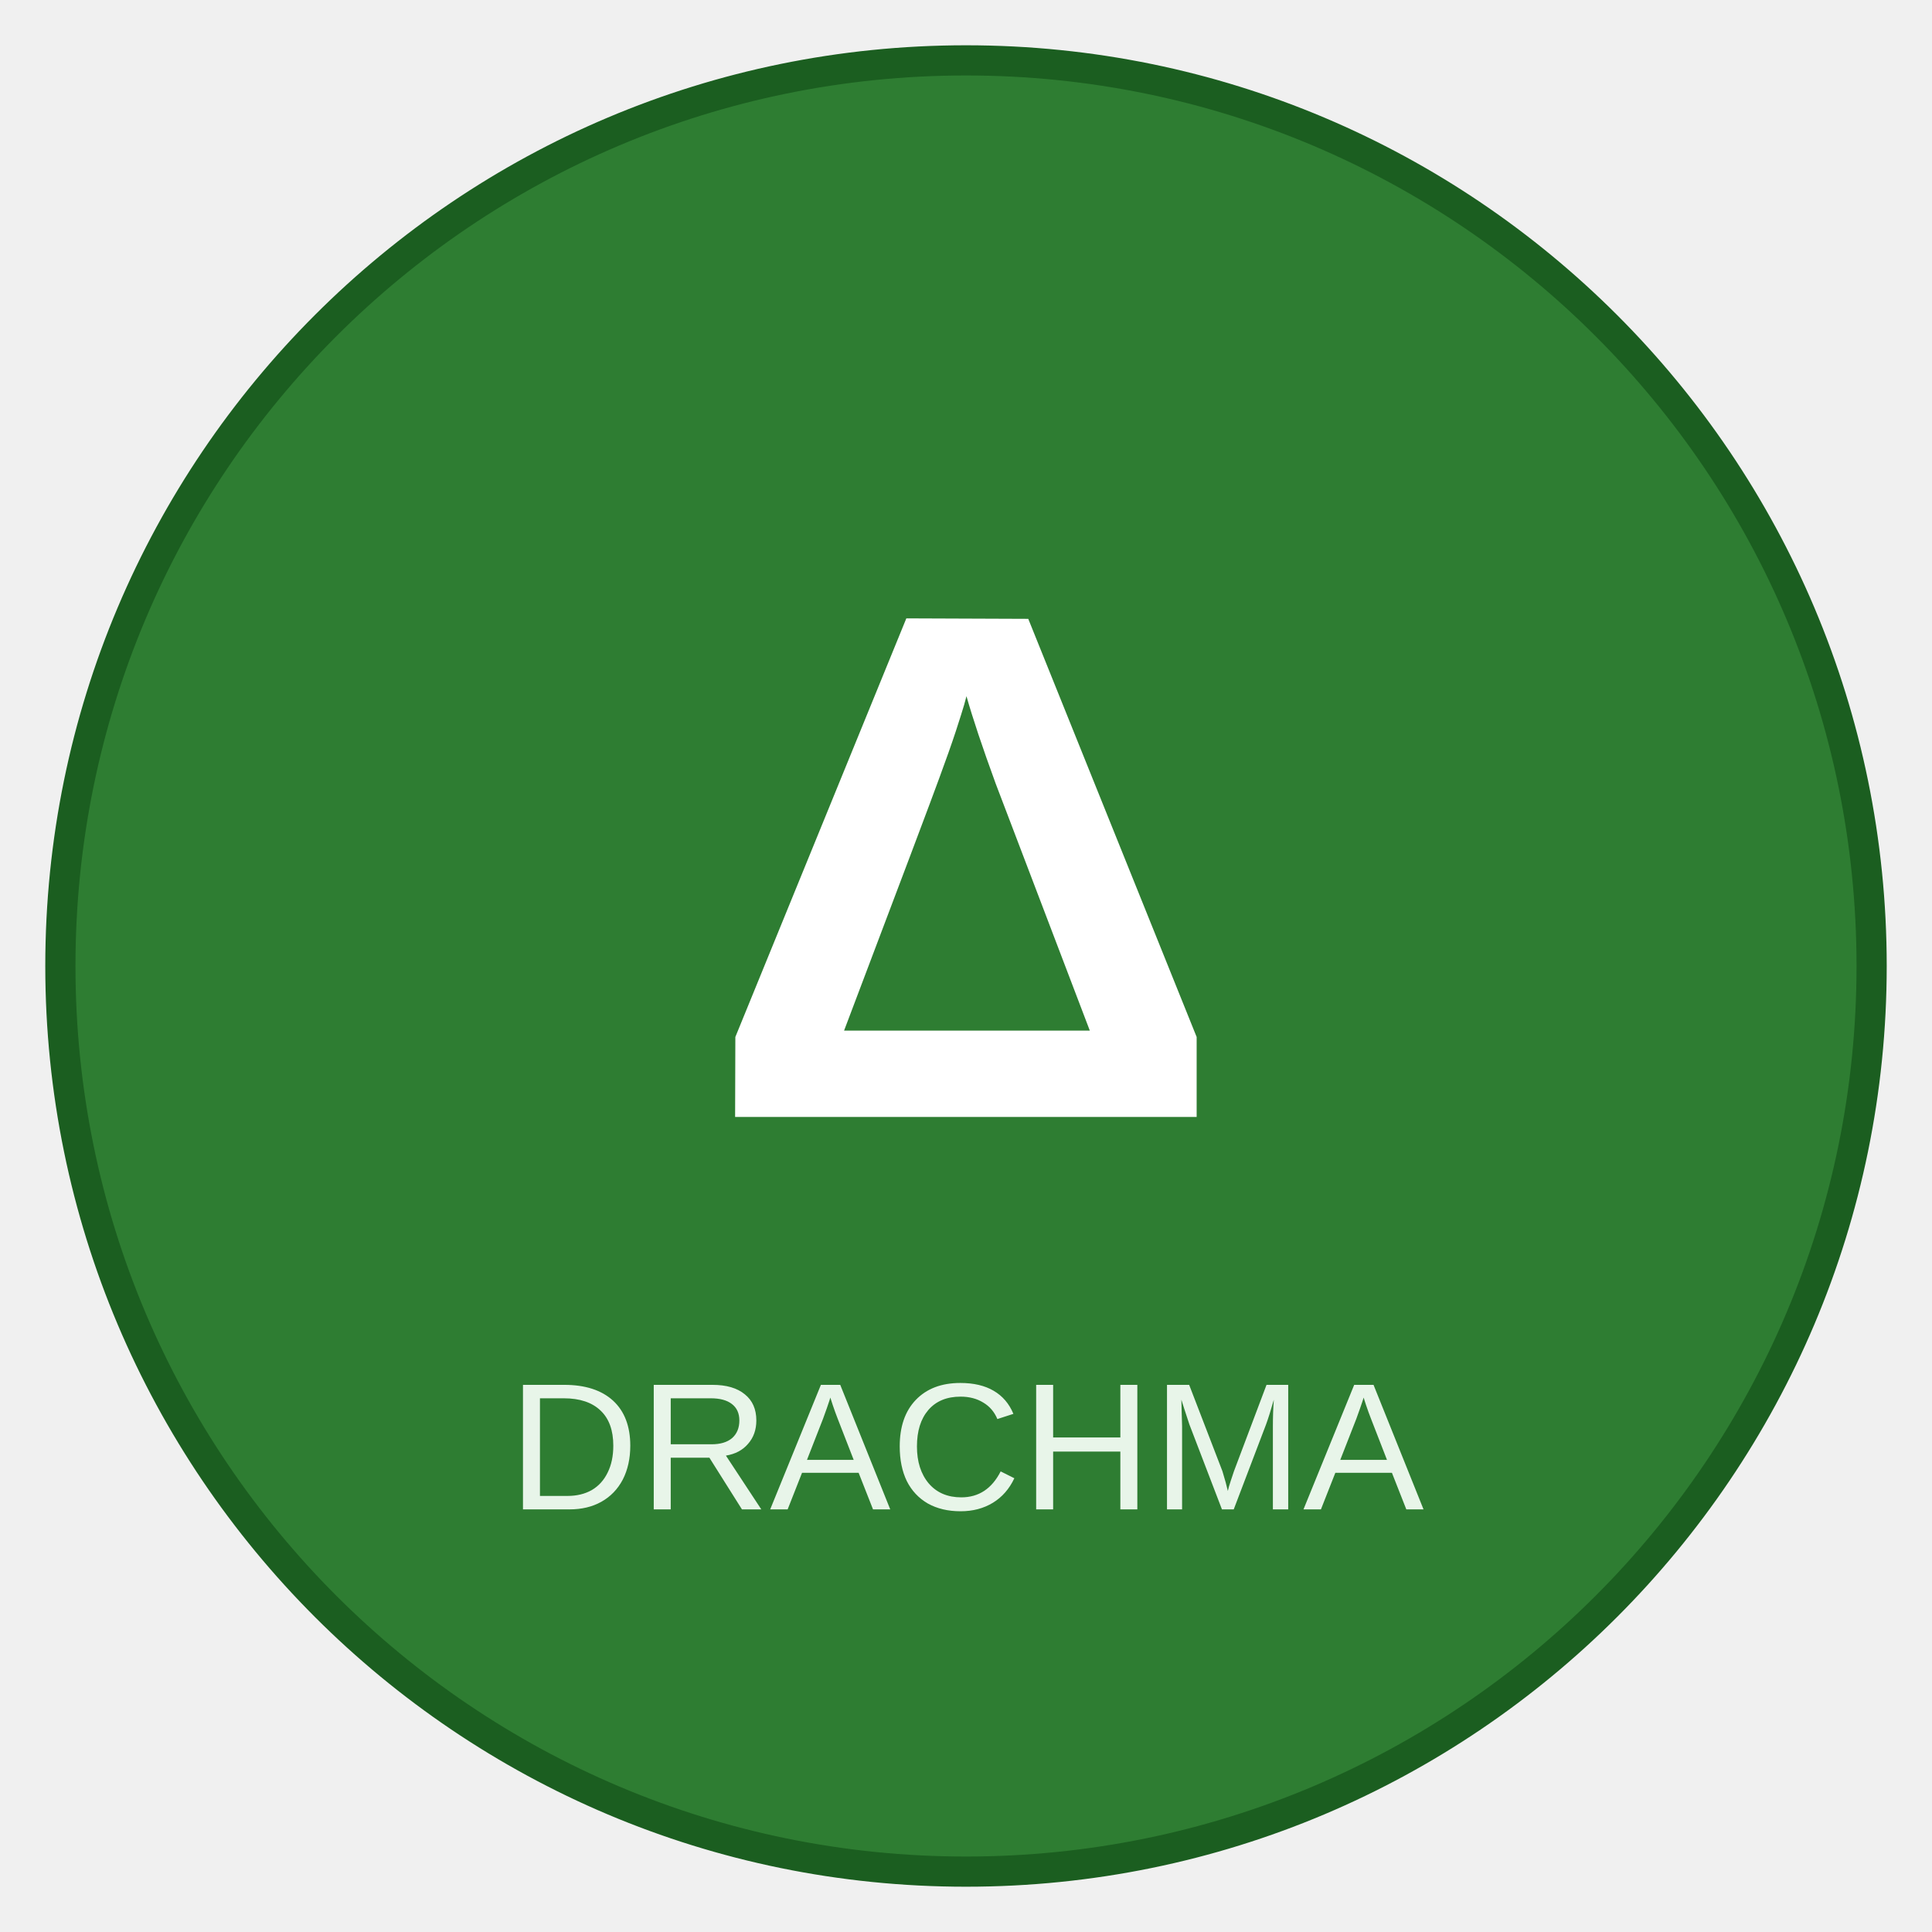
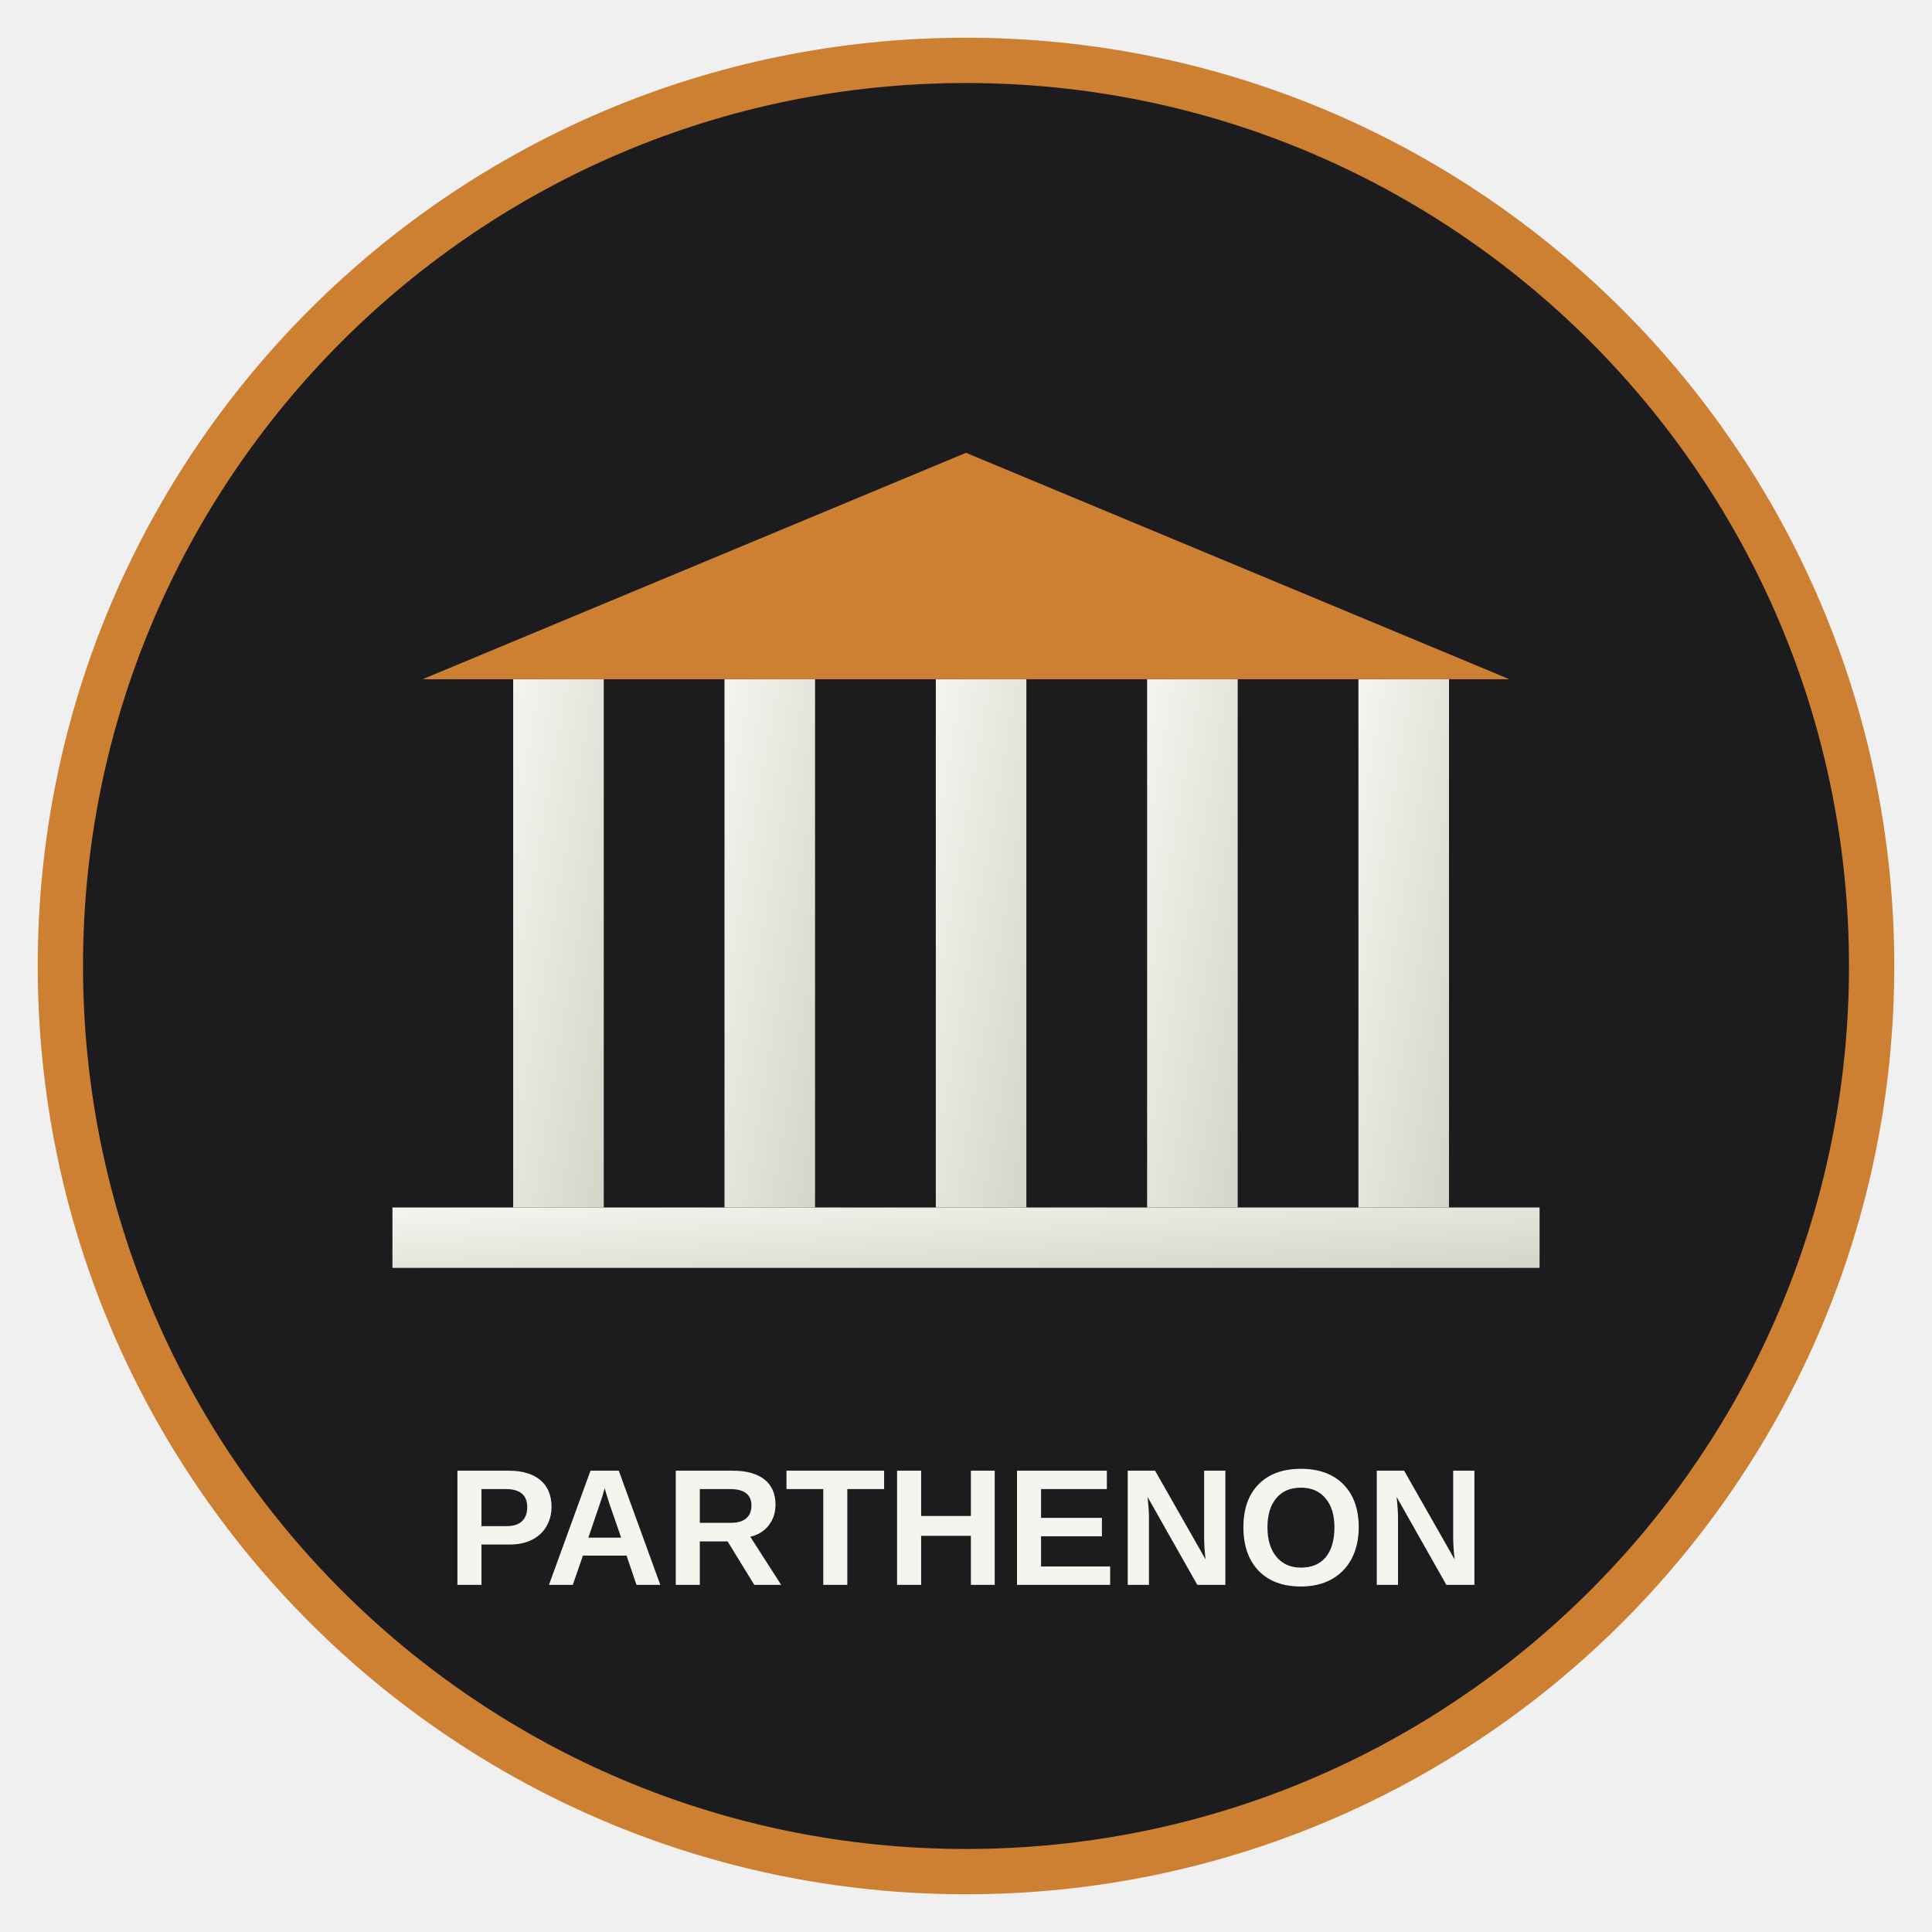
<svg xmlns="http://www.w3.org/2000/svg" width="128" height="128" viewBox="0 0 128 128">
-   <circle cx="64" cy="64" r="60" fill="#2E7D32" stroke="#1B5E20" stroke-width="2" />
-   <text x="64" y="74" font-family="Arial, sans-serif" font-size="48" font-weight="bold" text-anchor="middle" fill="#FFFFFF">Δ</text>
-   <text x="64" y="100" font-family="Arial, sans-serif" font-size="12" font-weight="normal" text-anchor="middle" fill="#E8F5E9">DRACHMA</text>
+   <defs>
+     <linearGradient id="marbleGrad" x1="0%" y1="0%" x2="100%" y2="100%">
+       <stop offset="0%" style="stop-color:#F5F5F0;stop-opacity:1" />
+       <stop offset="100%" style="stop-color:#D4D4C8;stop-opacity:1" />
+     </linearGradient>
+   </defs>
+   <circle cx="64" cy="64" r="60" fill="#1C1C1E" stroke="#CD7F32" stroke-width="3" />
+   <rect x="34" y="45" width="6" height="35" fill="url(#marbleGrad)" />
+   <rect x="48" y="45" width="6" height="35" fill="url(#marbleGrad)" />
+   <rect x="62" y="45" width="6" height="35" fill="url(#marbleGrad)" />
+   <rect x="76" y="45" width="6" height="35" fill="url(#marbleGrad)" />
+   <rect x="90" y="45" width="6" height="35" fill="url(#marbleGrad)" />
+   <path d="M 28 45 L 64 30 L 100 45 Z" fill="#CD7F32" />
+   <rect x="26" y="80" width="76" height="4" fill="url(#marbleGrad)" />
+   <text x="64" y="105" font-family="Arial, sans-serif" font-size="11" font-weight="bold" text-anchor="middle" fill="#F5F5F0">PARTHENON</text>
</svg>
